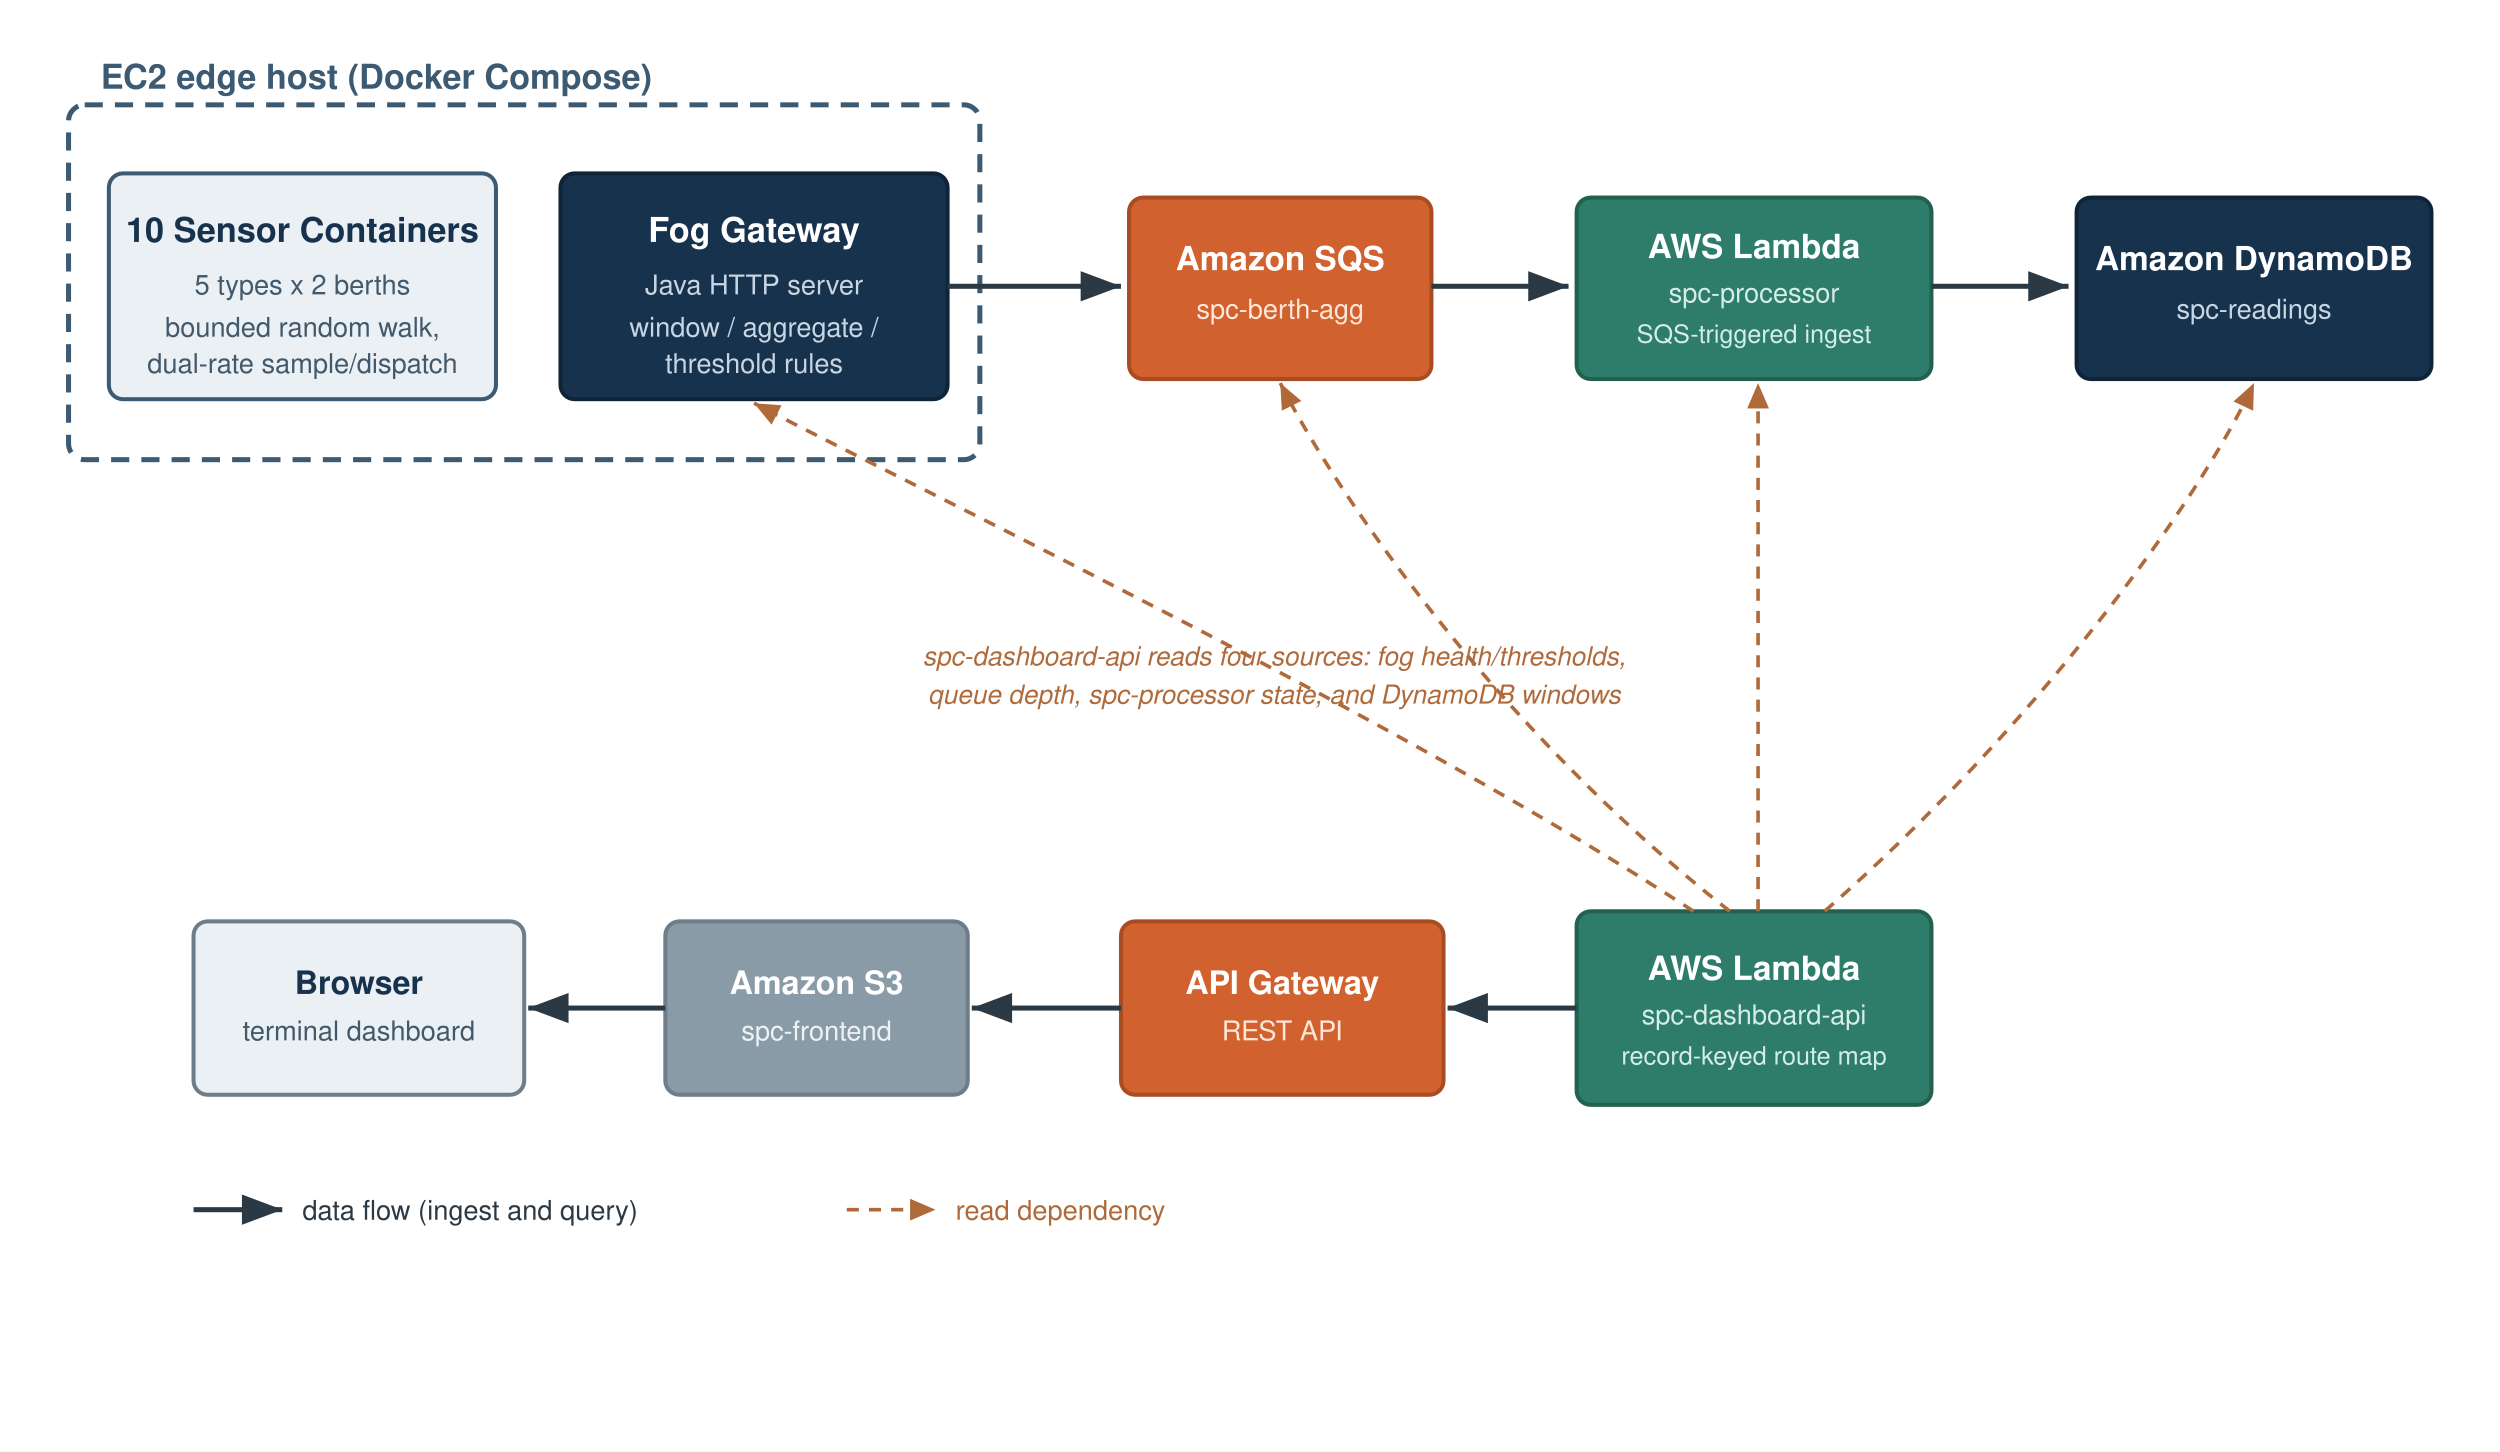
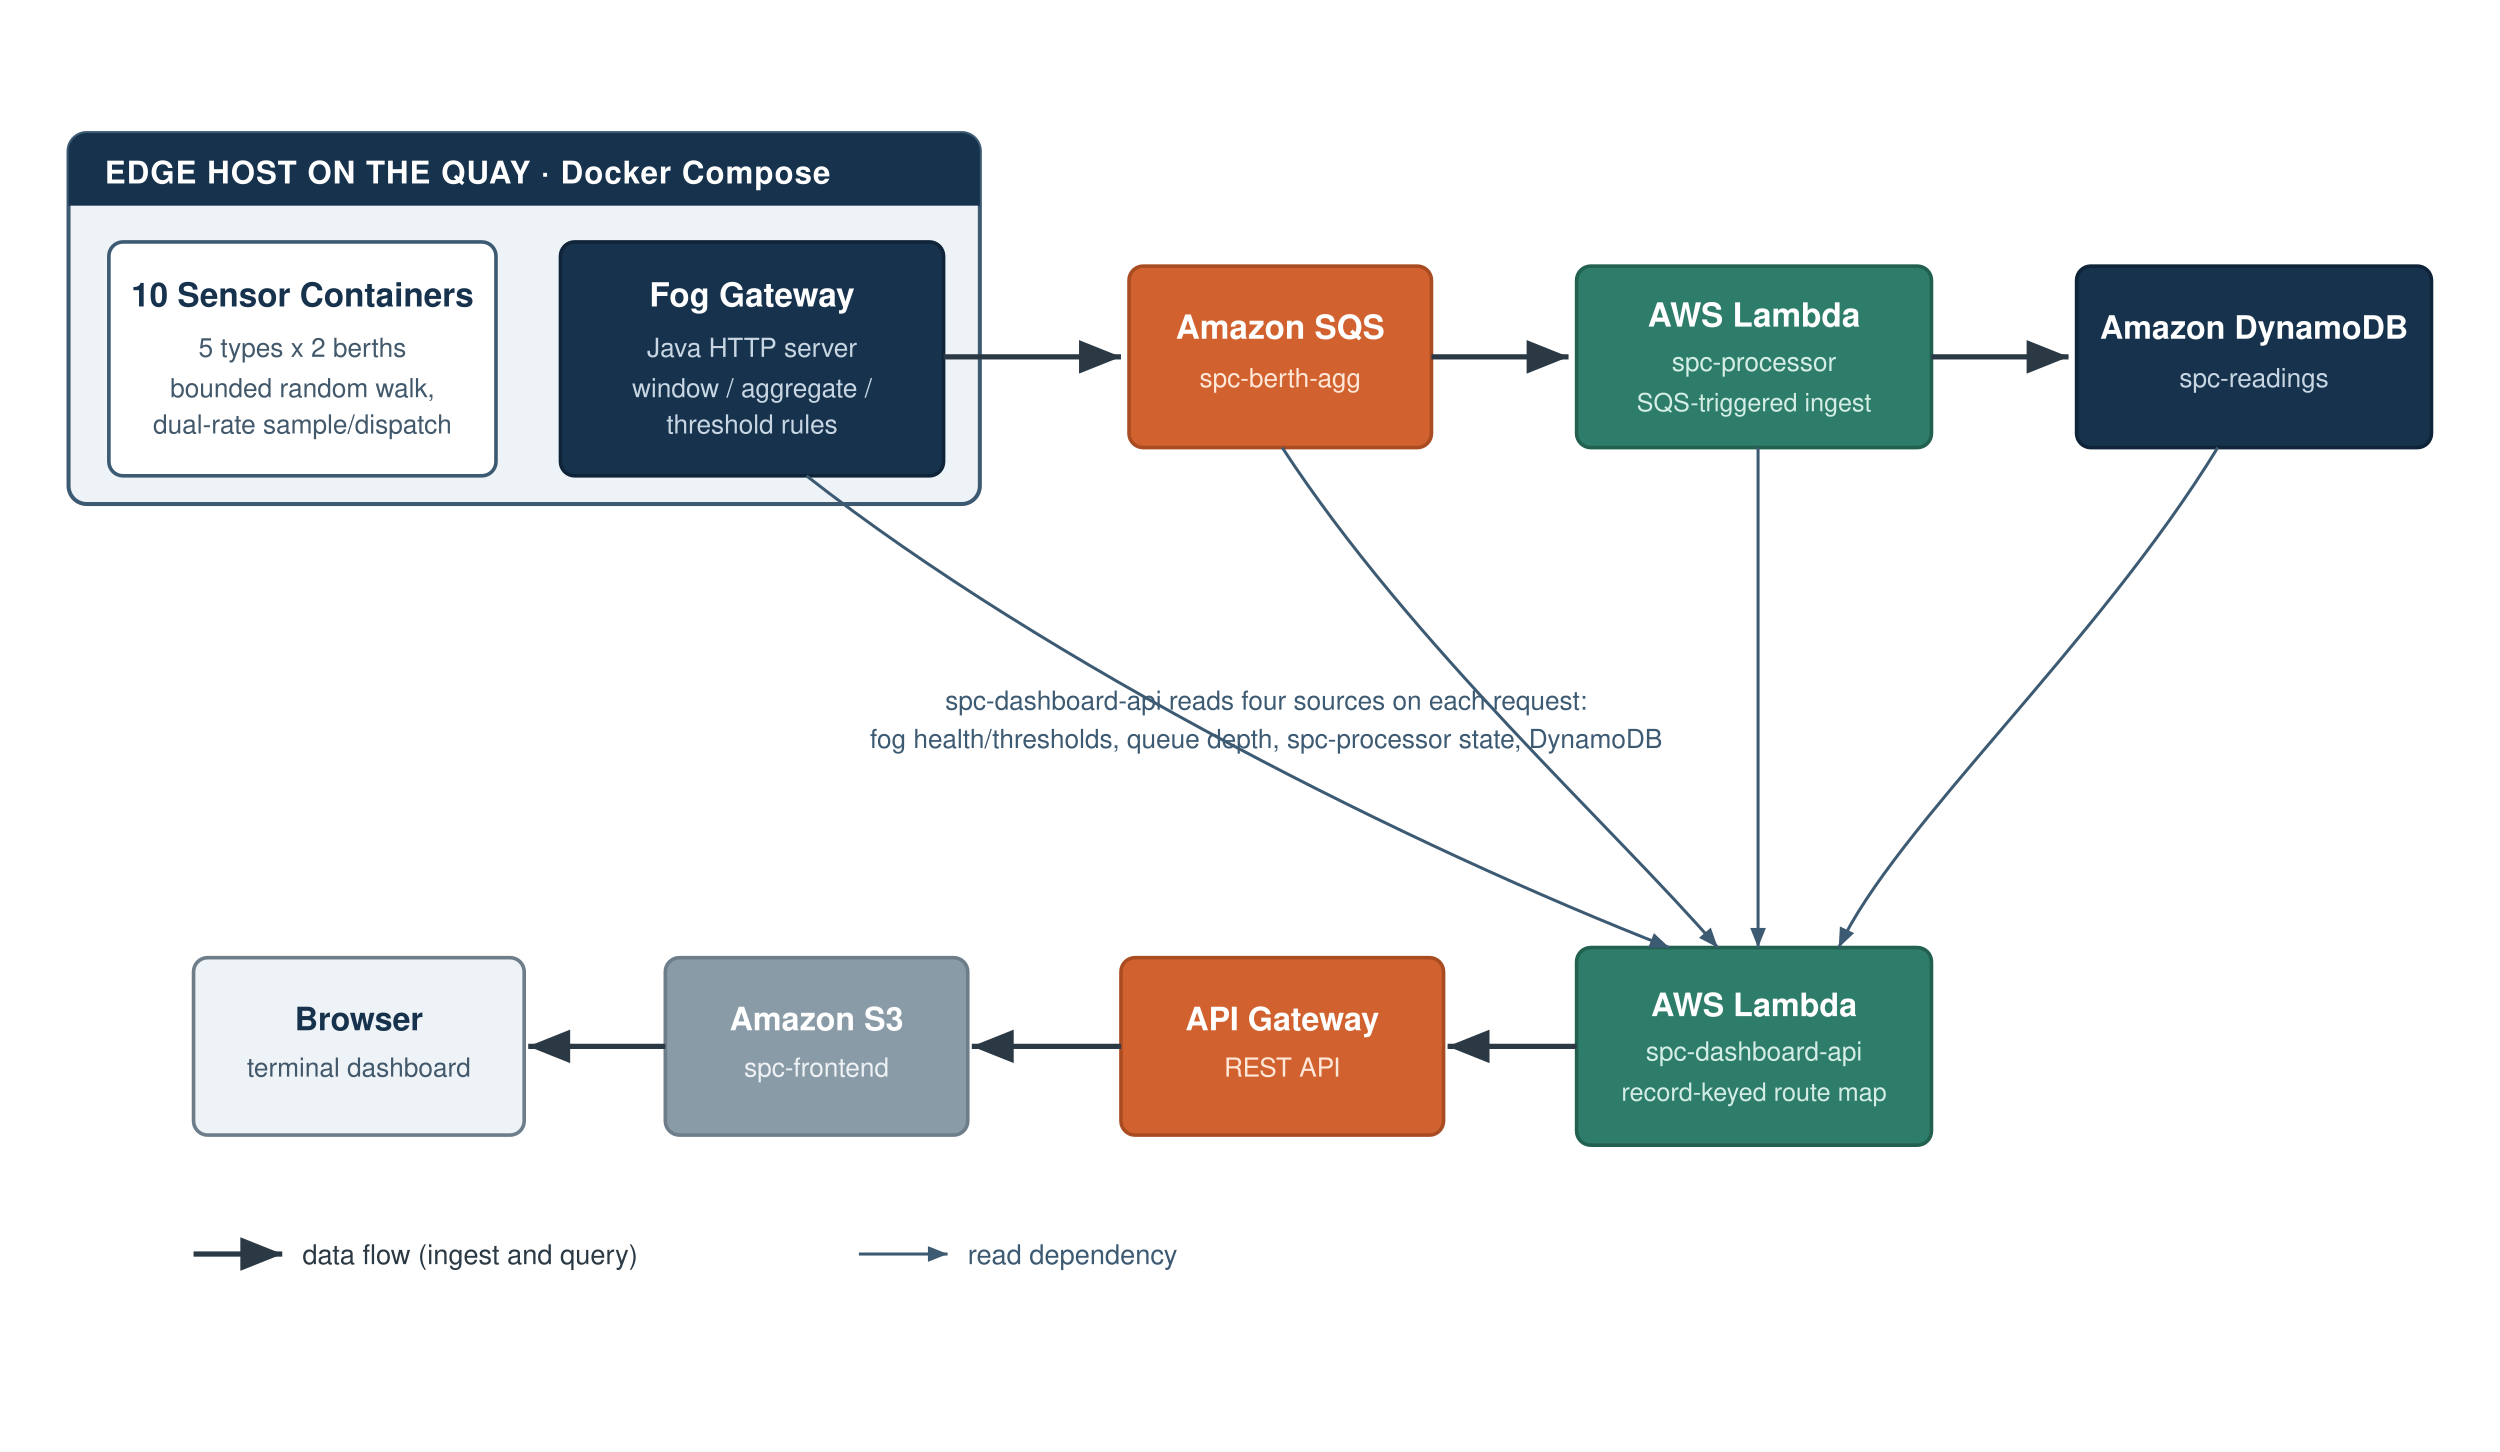
<svg xmlns="http://www.w3.org/2000/svg" viewBox="0 0 1240 720" font-family="Helvetica, Arial, sans-serif">
  <rect x="0" y="0" width="1240" height="720" fill="#ffffff" />
  <defs>
-     <marker id="flow" markerWidth="10" markerHeight="10" refX="8" refY="3" orient="auto">
-       <path d="M0,0 L8,3 L0,6 Z" fill="#2b3944" />
+     <marker id="flow" markerWidth="11" markerHeight="11" refX="8" refY="3.2" orient="auto">
+       <path d="M0,0 L8,3.2 L0,6.4 Z" fill="#2b3944" />
    </marker>
-     <marker id="read" markerWidth="9" markerHeight="9" refX="7" refY="3" orient="auto">
-       <path d="M0,0 L7,3 L0,6 Z" fill="#b06a3a" />
+     <marker id="read" markerWidth="8" markerHeight="8" refX="6.5" refY="2.6" orient="auto">
+       <path d="M0,0 L6.5,2.6 L0,5.2 Z" fill="#3d5a73" />
    </marker>
  </defs>
-   <rect x="34" y="52" width="452" height="176" rx="8" fill="none" stroke="#3d5a73" stroke-width="2.5" stroke-dasharray="9 6" />
-   <text x="50" y="44" font-size="17" fill="#3d5a73" font-weight="bold">EC2 edge host  (Docker Compose)</text>
-   <rect x="54" y="86" width="192" height="112" rx="7" fill="#eaf0f4" stroke="#3d5a73" stroke-width="2" />
-   <text x="150" y="120" font-size="17" fill="#17324d" font-weight="bold" text-anchor="middle">10 Sensor Containers</text>
-   <text x="150" y="146" font-size="13.5" fill="#42586b" text-anchor="middle">5 types x 2 berths</text>
-   <text x="150" y="167" font-size="13.5" fill="#42586b" text-anchor="middle">bounded random walk,</text>
-   <text x="150" y="185" font-size="13.5" fill="#42586b" text-anchor="middle">dual-rate sample/dispatch</text>
-   <rect x="278" y="86" width="192" height="112" rx="7" fill="#17324d" stroke="#0f2438" stroke-width="2" />
-   <text x="374" y="120" font-size="17" fill="#ffffff" font-weight="bold" text-anchor="middle">Fog Gateway</text>
-   <text x="374" y="146" font-size="13.5" fill="#c7d6e2" text-anchor="middle">Java HTTP server</text>
-   <text x="374" y="167" font-size="13.5" fill="#c7d6e2" text-anchor="middle">window / aggregate /</text>
-   <text x="374" y="185" font-size="13.5" fill="#c7d6e2" text-anchor="middle">threshold rules</text>
-   <rect x="560" y="98" width="150" height="90" rx="7" fill="#d1622f" stroke="#a94c22" stroke-width="2" />
-   <text x="635" y="134" font-size="16.5" fill="#ffffff" font-weight="bold" text-anchor="middle">Amazon SQS</text>
-   <text x="635" y="158" font-size="13.5" fill="#ffe7d8" text-anchor="middle">spc-berth-agg</text>
-   <rect x="782" y="98" width="176" height="90" rx="7" fill="#2e7d6b" stroke="#22604f" stroke-width="2" />
-   <text x="870" y="128" font-size="16.5" fill="#ffffff" font-weight="bold" text-anchor="middle">AWS Lambda</text>
-   <text x="870" y="150" font-size="13.5" fill="#d4ede5" text-anchor="middle">spc-processor</text>
-   <text x="870" y="170" font-size="12.5" fill="#d4ede5" text-anchor="middle">SQS-triggered ingest</text>
-   <rect x="1030" y="98" width="176" height="90" rx="7" fill="#17324d" stroke="#0f2438" stroke-width="2" />
-   <text x="1118" y="134" font-size="16.5" fill="#ffffff" font-weight="bold" text-anchor="middle">Amazon DynamoDB</text>
-   <text x="1118" y="158" font-size="13.5" fill="#c7d6e2" text-anchor="middle">spc-readings</text>
-   <line x1="470" y1="142" x2="556" y2="142" stroke="#2b3944" stroke-width="2.5" marker-end="url(#flow)" />
-   <line x1="710" y1="142" x2="778" y2="142" stroke="#2b3944" stroke-width="2.5" marker-end="url(#flow)" />
-   <line x1="958" y1="142" x2="1026" y2="142" stroke="#2b3944" stroke-width="2.5" marker-end="url(#flow)" />
-   <rect x="782" y="452" width="176" height="96" rx="7" fill="#2e7d6b" stroke="#22604f" stroke-width="2" />
-   <text x="870" y="486" font-size="16.5" fill="#ffffff" font-weight="bold" text-anchor="middle">AWS Lambda</text>
-   <text x="870" y="508" font-size="13.5" fill="#d4ede5" text-anchor="middle">spc-dashboard-api</text>
-   <text x="870" y="528" font-size="12.5" fill="#d4ede5" text-anchor="middle">record-keyed route map</text>
-   <rect x="556" y="457" width="160" height="86" rx="7" fill="#d1622f" stroke="#a94c22" stroke-width="2" />
-   <text x="636" y="493" font-size="16" fill="#ffffff" font-weight="bold" text-anchor="middle">API Gateway</text>
-   <text x="636" y="516" font-size="13.5" fill="#ffe7d8" text-anchor="middle">REST API</text>
-   <rect x="330" y="457" width="150" height="86" rx="7" fill="#8a9ba8" stroke="#6d7d8a" stroke-width="2" />
-   <text x="405" y="493" font-size="16" fill="#ffffff" font-weight="bold" text-anchor="middle">Amazon S3</text>
-   <text x="405" y="516" font-size="13.5" fill="#eef2f5" text-anchor="middle">spc-frontend</text>
-   <rect x="96" y="457" width="164" height="86" rx="7" fill="#eaf0f4" stroke="#6d7d8a" stroke-width="2" />
-   <text x="178" y="493" font-size="16" fill="#17324d" font-weight="bold" text-anchor="middle">Browser</text>
-   <text x="178" y="516" font-size="13.5" fill="#42586b" text-anchor="middle">terminal dashboard</text>
-   <line x1="782" y1="500" x2="718" y2="500" stroke="#2b3944" stroke-width="2.5" marker-end="url(#flow)" />
-   <line x1="556" y1="500" x2="482" y2="500" stroke="#2b3944" stroke-width="2.5" marker-end="url(#flow)" />
-   <line x1="330" y1="500" x2="262" y2="500" stroke="#2b3944" stroke-width="2.5" marker-end="url(#flow)" />
-   <path d="M840,452 C700,360 470,250 374,200" fill="none" stroke="#b06a3a" stroke-width="1.8" stroke-dasharray="6 5" marker-end="url(#read)" />
-   <path d="M858,452 C740,360 660,240 635,190" fill="none" stroke="#b06a3a" stroke-width="1.8" stroke-dasharray="6 5" marker-end="url(#read)" />
-   <path d="M872,452 L872,190" fill="none" stroke="#b06a3a" stroke-width="1.8" stroke-dasharray="6 5" marker-end="url(#read)" />
-   <path d="M905,452 C1010,360 1090,250 1118,190" fill="none" stroke="#b06a3a" stroke-width="1.8" stroke-dasharray="6 5" marker-end="url(#read)" />
-   <text x="632" y="330" font-size="13" fill="#b06a3a" text-anchor="middle" font-style="italic">spc-dashboard-api reads four sources: fog health/thresholds,</text>
-   <text x="632" y="349" font-size="13" fill="#b06a3a" text-anchor="middle" font-style="italic">queue depth, spc-processor state, and DynamoDB windows</text>
-   <line x1="96" y1="600" x2="140" y2="600" stroke="#2b3944" stroke-width="2.5" marker-end="url(#flow)" />
-   <text x="150" y="605" font-size="13.5" fill="#2b3944">data flow (ingest and query)</text>
-   <line x1="420" y1="600" x2="464" y2="600" stroke="#b06a3a" stroke-width="1.8" stroke-dasharray="6 5" marker-end="url(#read)" />
-   <text x="474" y="605" font-size="13.5" fill="#b06a3a">read dependency</text>
+   <rect x="34" y="66" width="452" height="184" rx="9" fill="#eef3f7" stroke="#3d5a73" stroke-width="2" />
+   <path d="M34,75 a9,9 0 0 1 9,-9 h434 a9,9 0 0 1 9,9 v27 h-452 z" fill="#17324d" />
+   <text x="52" y="91" font-size="15.5" fill="#ffffff" font-weight="bold" letter-spacing="0.5">EDGE HOST ON THE QUAY · Docker Compose</text>
+   <rect x="54" y="120" width="192" height="116" rx="7" fill="#ffffff" stroke="#3d5a73" stroke-width="1.8" />
+   <text x="150" y="152" font-size="16.5" fill="#17324d" font-weight="bold" text-anchor="middle">10 Sensor Containers</text>
+   <text x="150" y="177" font-size="13" fill="#42586b" text-anchor="middle">5 types x 2 berths</text>
+   <text x="150" y="197" font-size="13" fill="#42586b" text-anchor="middle">bounded random walk,</text>
+   <text x="150" y="215" font-size="13" fill="#42586b" text-anchor="middle">dual-rate sample/dispatch</text>
+   <rect x="278" y="120" width="190" height="116" rx="7" fill="#17324d" stroke="#0f2438" stroke-width="1.8" />
+   <text x="373" y="152" font-size="16.5" fill="#ffffff" font-weight="bold" text-anchor="middle">Fog Gateway</text>
+   <text x="373" y="177" font-size="13" fill="#c7d6e2" text-anchor="middle">Java HTTP server</text>
+   <text x="373" y="197" font-size="13" fill="#c7d6e2" text-anchor="middle">window / aggregate /</text>
+   <text x="373" y="215" font-size="13" fill="#c7d6e2" text-anchor="middle">threshold rules</text>
+   <rect x="560" y="132" width="150" height="90" rx="7" fill="#d1622f" stroke="#a94c22" stroke-width="1.8" />
+   <text x="635" y="168" font-size="16.5" fill="#ffffff" font-weight="bold" text-anchor="middle">Amazon SQS</text>
+   <text x="635" y="192" font-size="13" fill="#ffe7d8" text-anchor="middle">spc-berth-agg</text>
+   <rect x="782" y="132" width="176" height="90" rx="7" fill="#2e7d6b" stroke="#22604f" stroke-width="1.8" />
+   <text x="870" y="162" font-size="16.5" fill="#ffffff" font-weight="bold" text-anchor="middle">AWS Lambda</text>
+   <text x="870" y="184" font-size="13" fill="#d4ede5" text-anchor="middle">spc-processor</text>
+   <text x="870" y="204" font-size="12.5" fill="#d4ede5" text-anchor="middle">SQS-triggered ingest</text>
+   <rect x="1030" y="132" width="176" height="90" rx="7" fill="#17324d" stroke="#0f2438" stroke-width="1.8" />
+   <text x="1118" y="168" font-size="16" fill="#ffffff" font-weight="bold" text-anchor="middle">Amazon DynamoDB</text>
+   <text x="1118" y="192" font-size="13" fill="#c7d6e2" text-anchor="middle">spc-readings</text>
+   <line x1="468" y1="177" x2="556" y2="177" stroke="#2b3944" stroke-width="2.6" marker-end="url(#flow)" />
+   <line x1="710" y1="177" x2="778" y2="177" stroke="#2b3944" stroke-width="2.6" marker-end="url(#flow)" />
+   <line x1="958" y1="177" x2="1026" y2="177" stroke="#2b3944" stroke-width="2.6" marker-end="url(#flow)" />
+   <rect x="782" y="470" width="176" height="98" rx="7" fill="#2e7d6b" stroke="#22604f" stroke-width="1.8" />
+   <text x="870" y="504" font-size="16" fill="#ffffff" font-weight="bold" text-anchor="middle">AWS Lambda</text>
+   <text x="870" y="526" font-size="13" fill="#d4ede5" text-anchor="middle">spc-dashboard-api</text>
+   <text x="870" y="546" font-size="12.5" fill="#d4ede5" text-anchor="middle">record-keyed route map</text>
+   <rect x="556" y="475" width="160" height="88" rx="7" fill="#d1622f" stroke="#a94c22" stroke-width="1.8" />
+   <text x="636" y="511" font-size="16" fill="#ffffff" font-weight="bold" text-anchor="middle">API Gateway</text>
+   <text x="636" y="534" font-size="13" fill="#ffe7d8" text-anchor="middle">REST API</text>
+   <rect x="330" y="475" width="150" height="88" rx="7" fill="#8a9ba8" stroke="#6d7d8a" stroke-width="1.8" />
+   <text x="405" y="511" font-size="16" fill="#ffffff" font-weight="bold" text-anchor="middle">Amazon S3</text>
+   <text x="405" y="534" font-size="13" fill="#eef2f5" text-anchor="middle">spc-frontend</text>
+   <rect x="96" y="475" width="164" height="88" rx="7" fill="#eef3f7" stroke="#6d7d8a" stroke-width="1.8" />
+   <text x="178" y="511" font-size="16" fill="#17324d" font-weight="bold" text-anchor="middle">Browser</text>
+   <text x="178" y="534" font-size="13" fill="#42586b" text-anchor="middle">terminal dashboard</text>
+   <line x1="782" y1="519" x2="718" y2="519" stroke="#2b3944" stroke-width="2.6" marker-end="url(#flow)" />
+   <line x1="556" y1="519" x2="482" y2="519" stroke="#2b3944" stroke-width="2.6" marker-end="url(#flow)" />
+   <line x1="330" y1="519" x2="262" y2="519" stroke="#2b3944" stroke-width="2.6" marker-end="url(#flow)" />
+   <path d="M400,236 C520,330 700,420 828,470" fill="none" stroke="#3d5a73" stroke-width="1.5" marker-end="url(#read)" />
+   <path d="M636,222 C700,320 800,410 852,470" fill="none" stroke="#3d5a73" stroke-width="1.5" marker-end="url(#read)" />
+   <path d="M872,222 L872,470" fill="none" stroke="#3d5a73" stroke-width="1.5" marker-end="url(#read)" />
+   <path d="M1100,222 C1040,320 940,410 912,470" fill="none" stroke="#3d5a73" stroke-width="1.5" marker-end="url(#read)" />
+   <text x="628" y="352" font-size="13" fill="#3d5a73" text-anchor="middle">spc-dashboard-api reads four sources on each request:</text>
+   <text x="628" y="371" font-size="13" fill="#3d5a73" text-anchor="middle">fog health/thresholds, queue depth, spc-processor state, DynamoDB</text>
+   <line x1="96" y1="622" x2="140" y2="622" stroke="#2b3944" stroke-width="2.6" marker-end="url(#flow)" />
+   <text x="150" y="627" font-size="13.5" fill="#2b3944">data flow (ingest and query)</text>
+   <line x1="426" y1="622" x2="470" y2="622" stroke="#3d5a73" stroke-width="1.5" marker-end="url(#read)" />
+   <text x="480" y="627" font-size="13.5" fill="#3d5a73">read dependency</text>
</svg>
